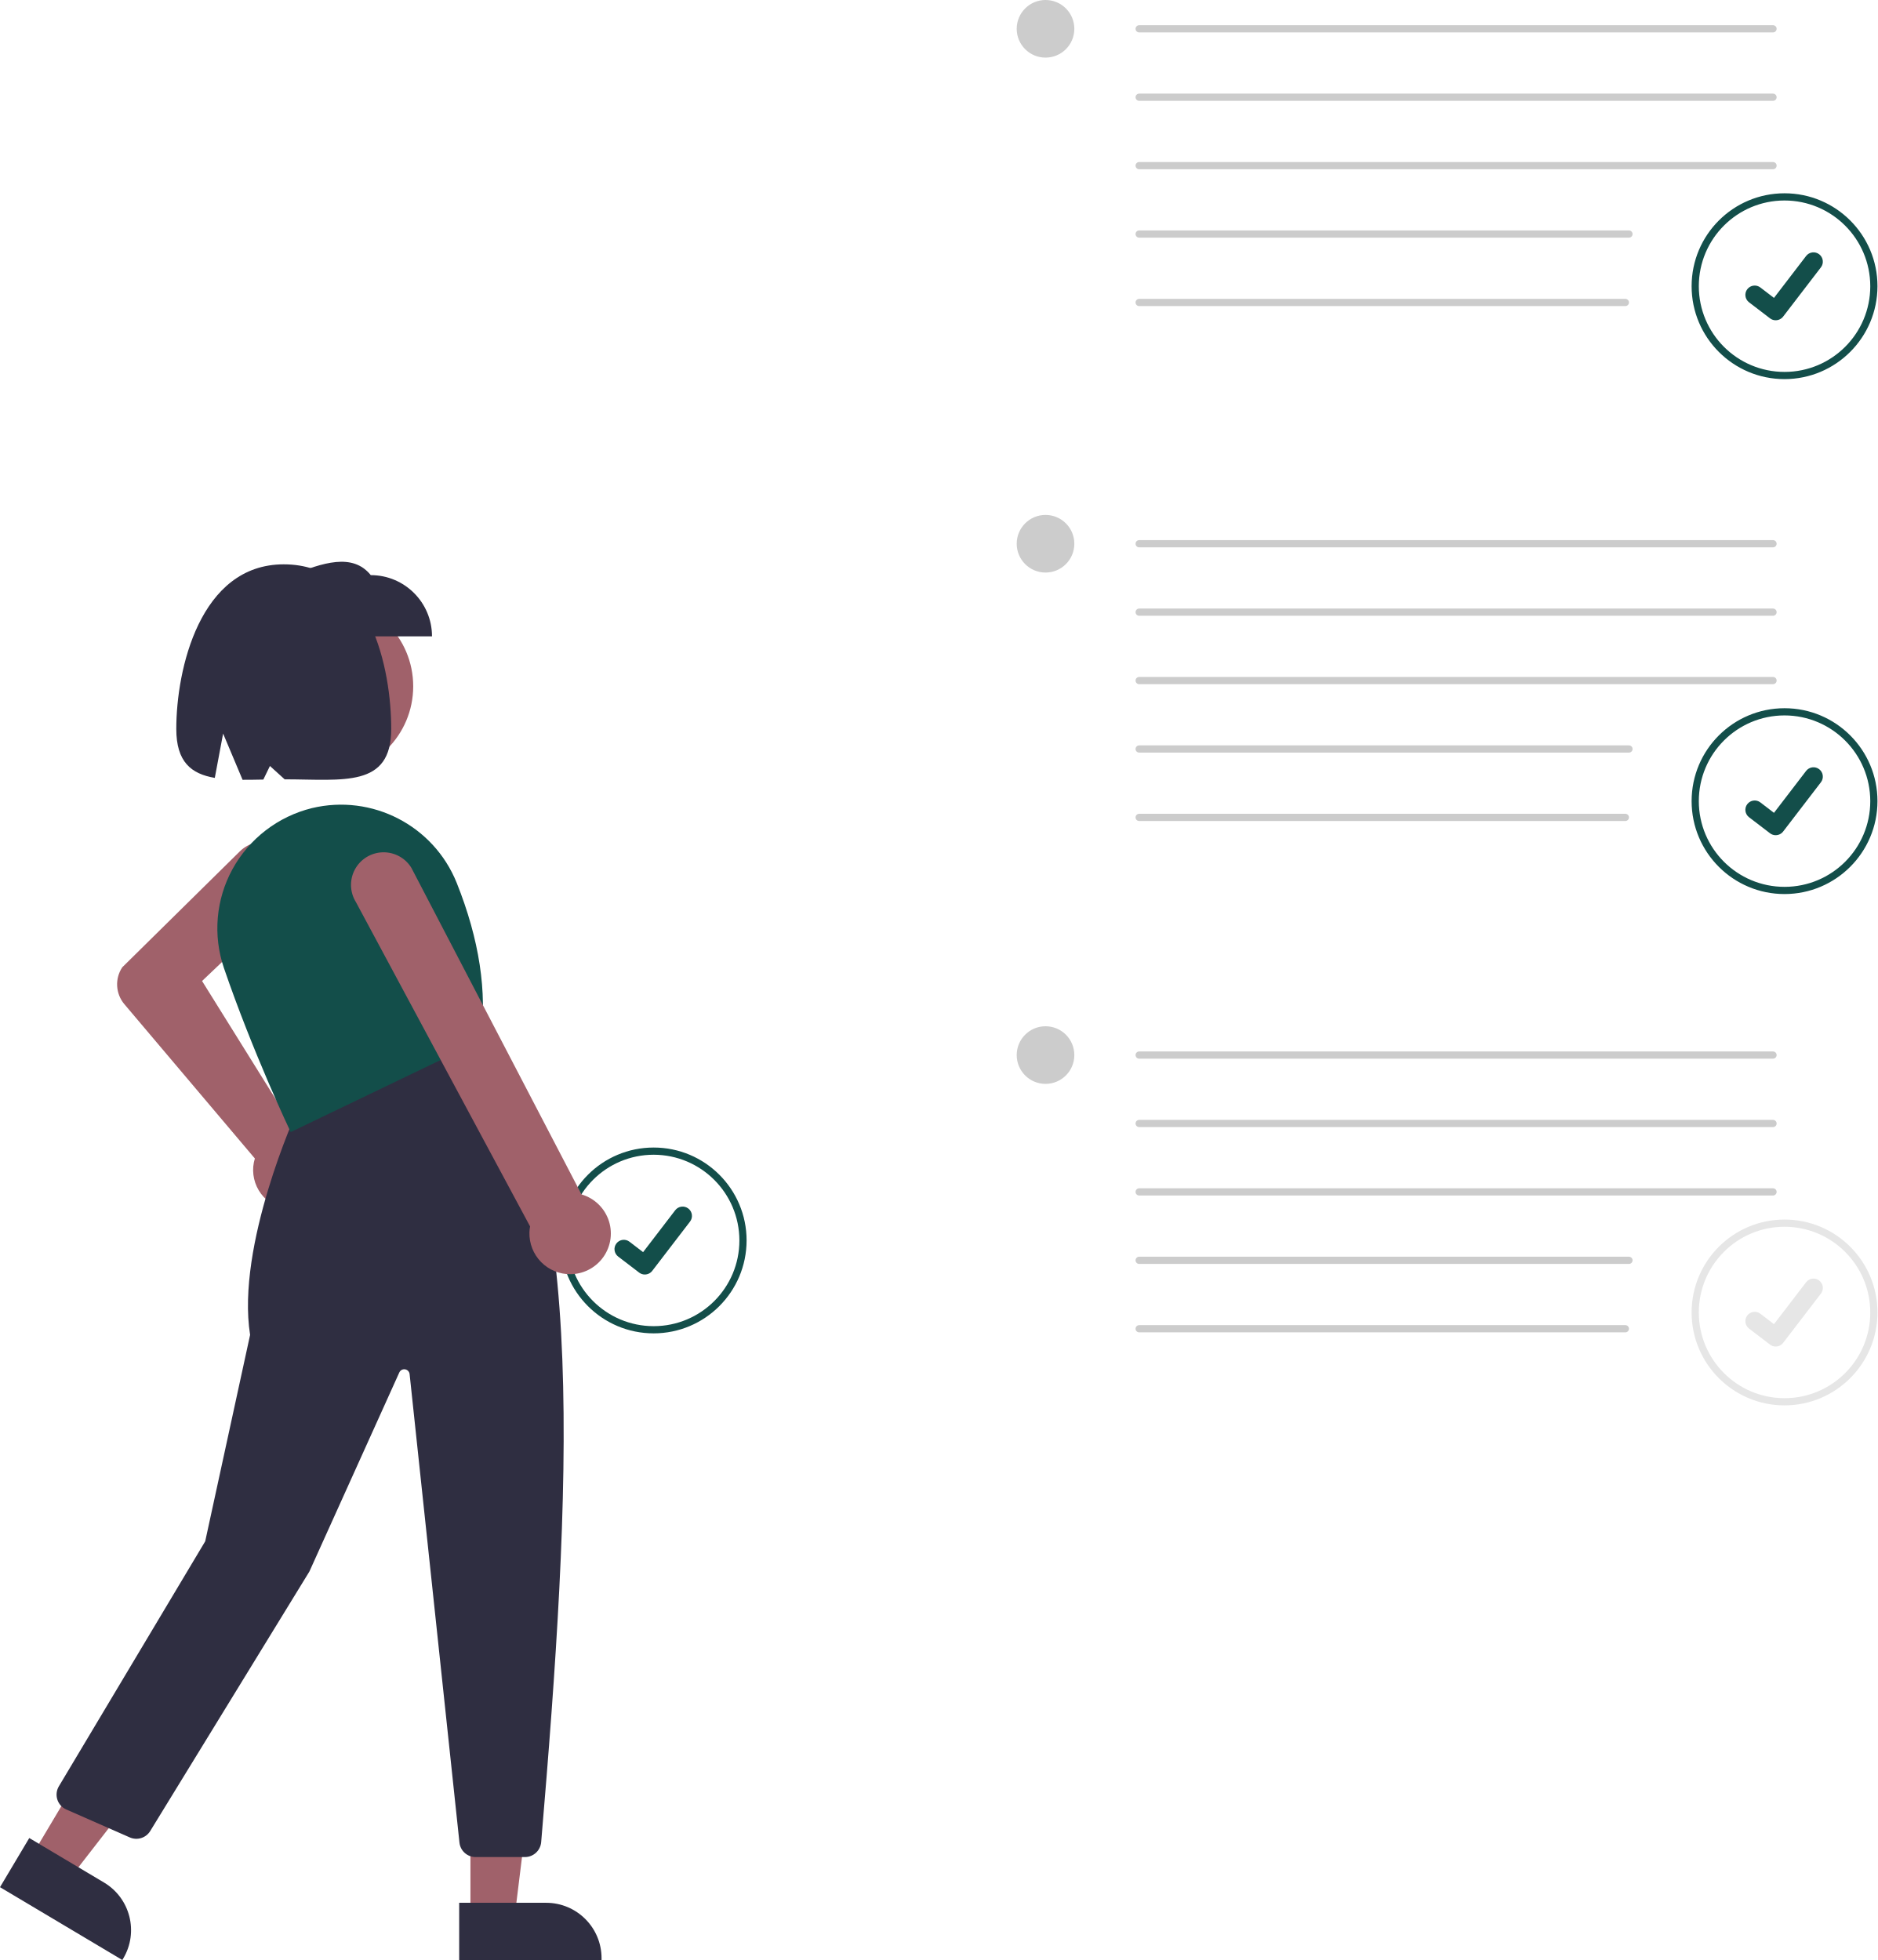
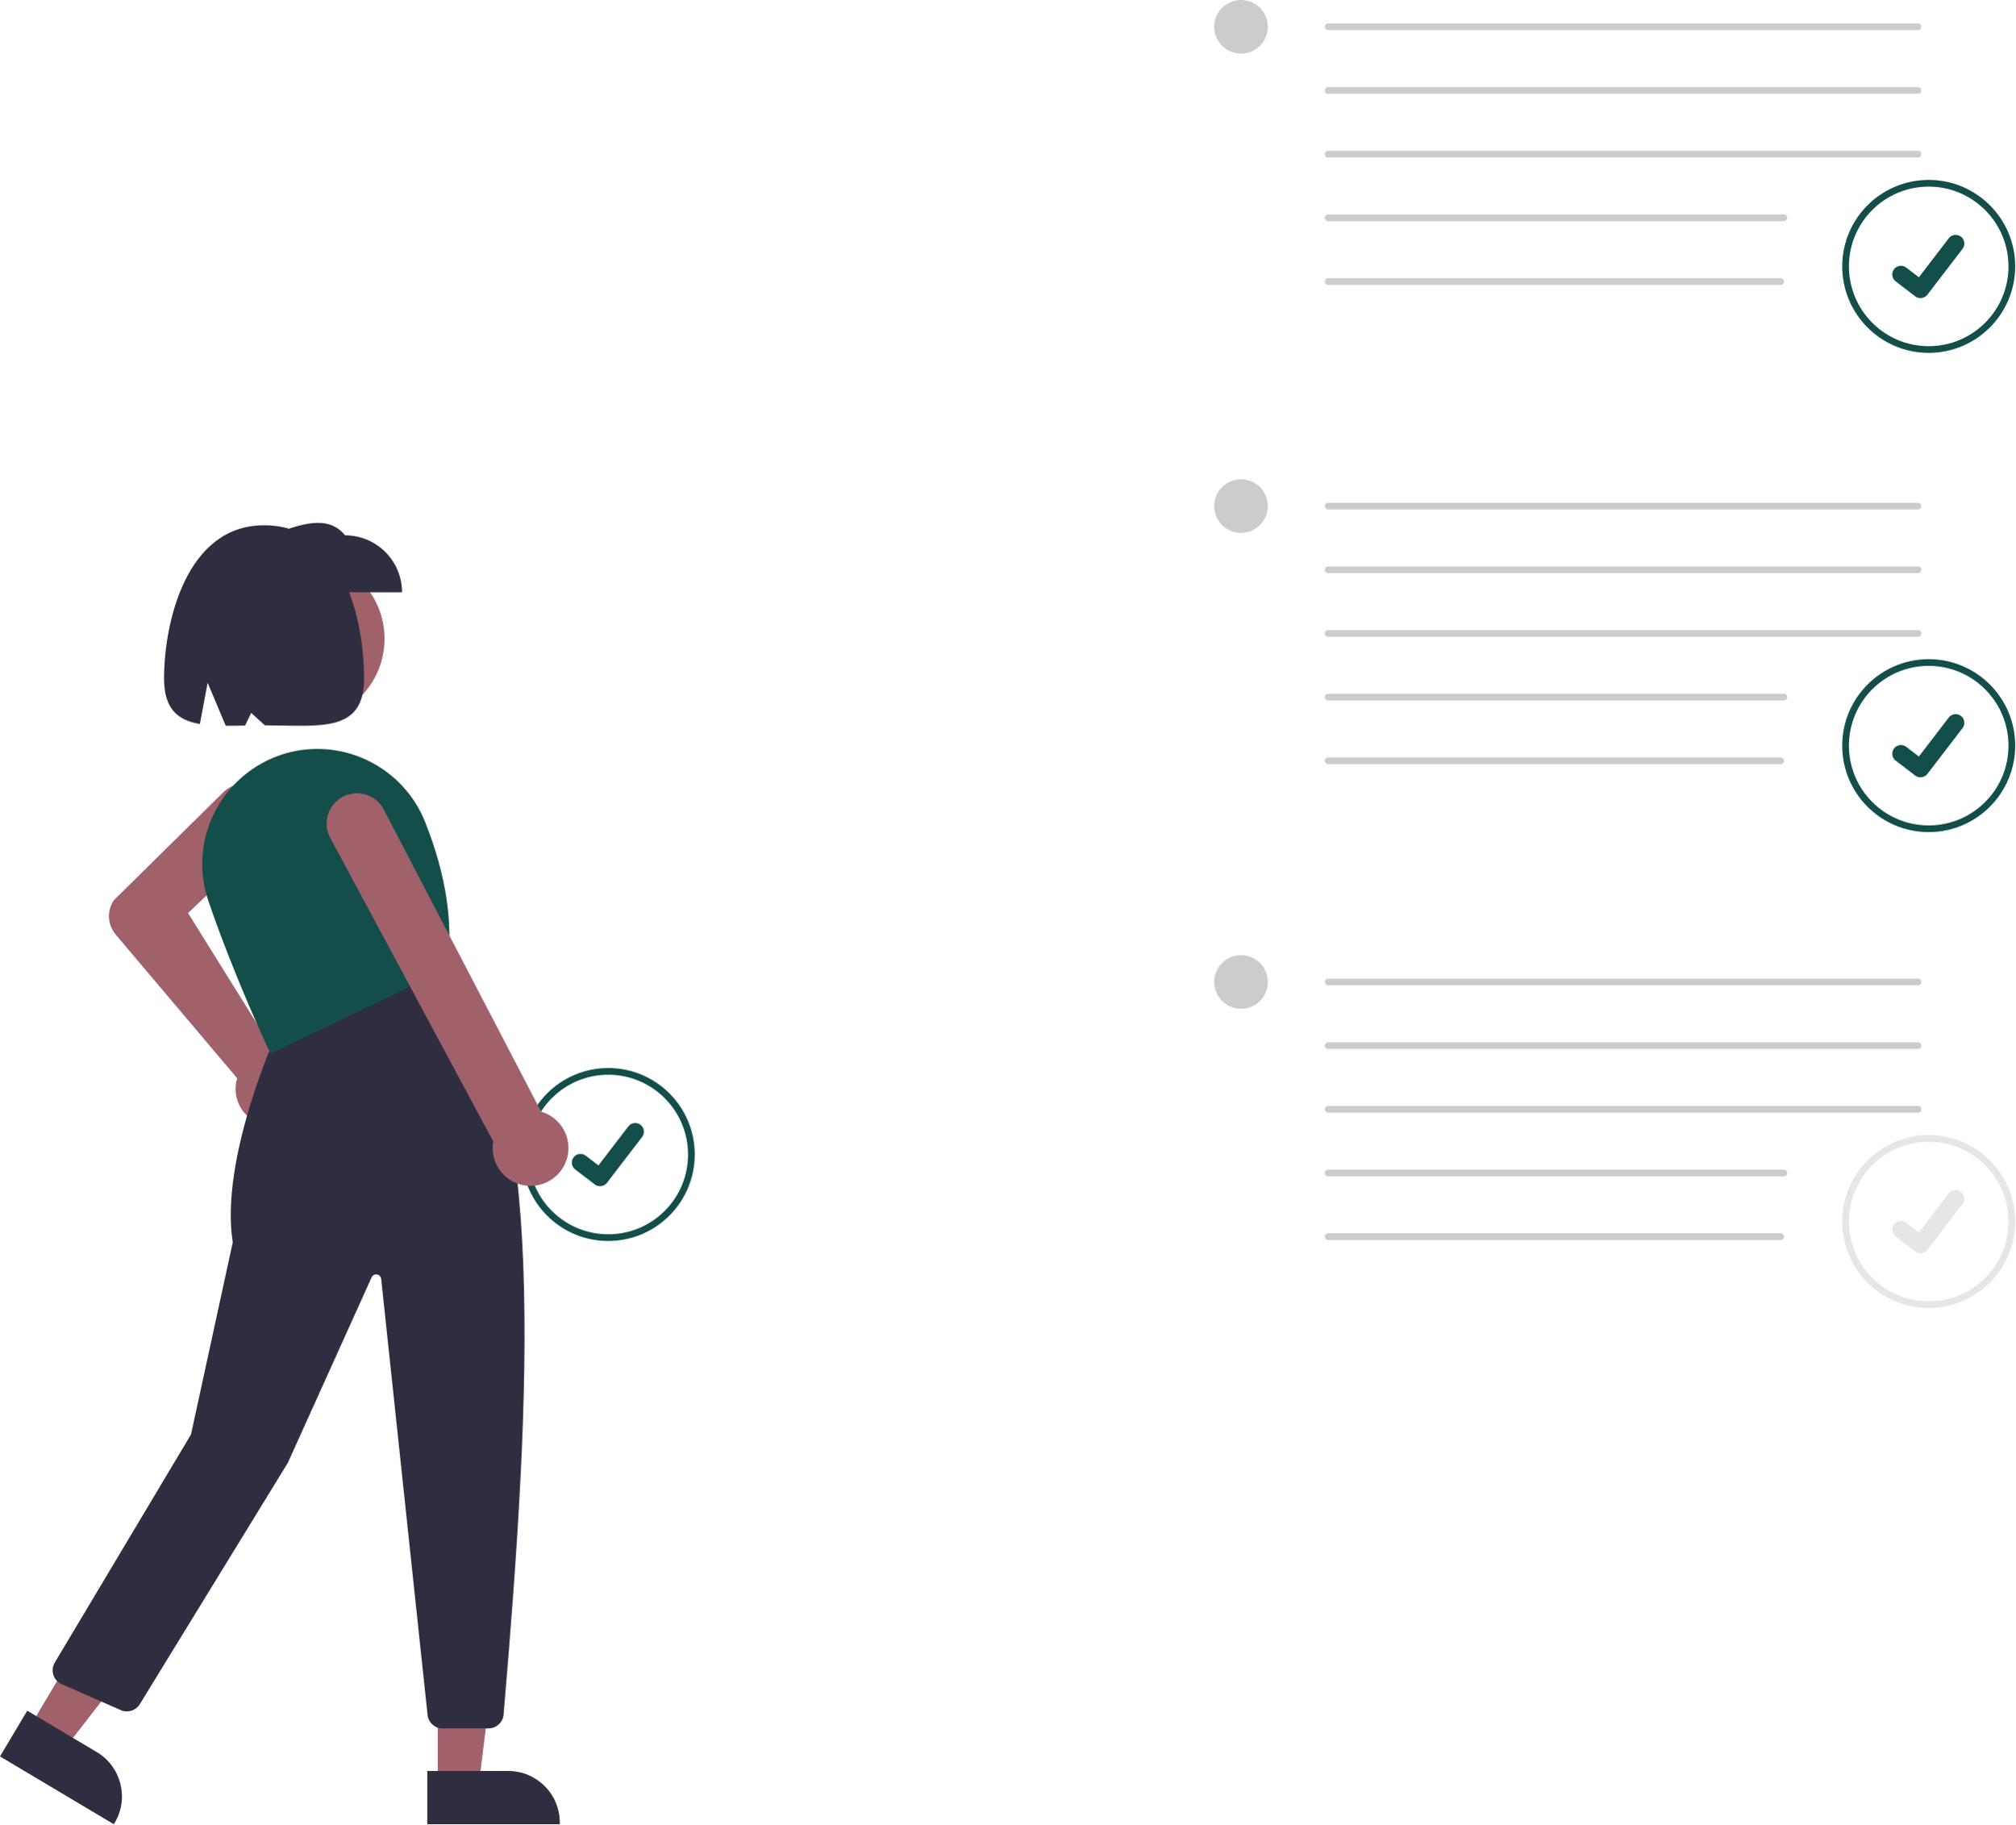
- <svg xmlns="http://www.w3.org/2000/svg" data-name="Layer 1" width="521.299" height="544.306" viewBox="0 0 521.299 544.306" version="1.1" id="svg72">
+ <svg xmlns="http://www.w3.org/2000/svg" data-name="Layer 1" width="601.299" height="544.306" viewBox="0 0 601.299 544.306" version="1.1" id="svg72">
  <defs id="defs76" />
  <path d="m 181.496,370.284 a 25.803,25.803 0 1 1 25.803,-25.803 25.832,25.832 0 0 1 -25.803,25.803 z m 0,-49.606 a 23.803,23.803 0 1 0 23.803,23.803 23.83,23.83 0 0 0 -23.803,-23.803 z" fill="#134e4a" id="path2" />
  <path id="f73b5929-bbea-48c2-a07c-236a7aa3f606-45" data-name="Path 395" d="m 179.038,353.942 a 2.572,2.572 0 0 1 -1.548,-0.514 l -0.028,-0.021 -5.829,-4.459 a 2.59,2.59 0 1 1 3.152,-4.112 l 3.776,2.895 8.922,-11.64 a 2.589,2.589 0 0 1 3.63,-0.48 l 7.5e-4,5.6e-4 -0.055,0.077 0.057,-0.077 a 2.592,2.592 0 0 1 0.479,3.631 l -10.494,13.685 a 2.591,2.591 0 0 1 -2.06,1.01 z" fill="#134e4a" />
  <circle cx="90.17" cy="190.593" r="24.561" fill="#a0616a" id="circle5" />
  <path d="m 81.302,335.925 q -0.464,0 -0.932,-0.041 a 11.003,11.003 0 0 1 -9.875,-13.116 10.301,10.301 0 0 1 0.27,-1.046 l -36.25,-42.873 a 8.545,8.545 0 0 1 -0.594,-10.185 l 0.066,-0.08 32.629,-32.174 a 9.432,9.432 0 1 1 13.121,13.553 L 56.104,272.43 81.976,313.954 a 10.471,10.471 0 0 1 1.459,0.18 11.002,11.002 0 0 1 -2.133,21.792 z" fill="#a0616a" id="path7" />
  <polygon points="238.911,485.133 220.817,485.134 220.819,532.422 233.079,532.421 " fill="#a0616a" id="polygon9" transform="translate(-90.19689)" />
  <path d="m 127.495,528.419 24.144,-10e-4 h 10e-4 a 15.386,15.386 0 0 1 15.386,15.386 v 0.5 l -39.531,10e-4 z" fill="#2f2e41" id="path11" />
  <polygon points="138.702,484.096 123.155,474.84 98.963,515.471 109.497,521.743 " fill="#a0616a" id="polygon13" transform="translate(-90.19689)" />
  <path d="m 8.127,510.432 20.745,12.352 8.4e-4,4.9e-4 a 15.386,15.386 0 0 1 5.348,21.092 l -0.256,0.43 L 0,524.082 Z" fill="#2f2e41" id="path15" />
  <path d="m 145.775,515.719 h -13.728 a 4.492,4.492 0 0 1 -4.475,-4.024 L 113.732,381.598 a 1.5,1.5 0 0 0 -2.859,-0.459 l -24.968,55.286 -44.204,72.08 a 4.521,4.521 0 0 1 -5.648,1.766 l -17.659,-7.77 a 4.501,4.501 0 0 1 -2.051,-6.428 l 40.636,-68.041 12.463,-57.328 c -3.92,-24.861 12.884,-61.823 13.054,-62.194 l 0.083,-0.181 50.526,-20.211 0.232,0.284 c 30.023,36.648 25.137,126.487 16.924,223.193 a 4.53,4.53 0 0 1 -4.486,4.123 z" fill="#2f2e41" id="path17" />
  <path d="m 80.714,314.387 -0.216,-0.453 c -0.103,-0.217 -10.395,-21.924 -18.329,-45.124 a 34.221,34.221 0 0 1 2.373,-27.425 34.594,34.594 0 0 1 22.061,-16.964 v 0 a 34.636,34.636 0 0 1 40.202,20.743 c 6.293,15.737 8.527,30.415 6.64,43.625 l -0.038,0.265 -0.241,0.115 z" fill="#134e4a" id="path19" />
  <path d="m 167.136,349.604 a 11.318,11.318 0 0 1 -8.677,4.25 v 0 a 11.307,11.307 0 0 1 -11.459,-11.612 10.9,10.9 0 0 1 0.18,-1.66 L 98.816,250.507 a 9.052,9.052 0 1 1 15.405,-9.51 l 47.247,90.707 a 11.295,11.295 0 0 1 5.667,17.9 z" fill="#a0616a" id="path21" />
  <path d="m 119.95,176.719 h -39 v -17 c 8.56,-3.401 16.937,-6.293 22,0 a 17,17 0 0 1 17,17 z" fill="#2f2e41" id="path23" />
  <path d="m 78.79,156.719 c -23.315,0 -29.841,29.224 -29.841,45.711 0,9.195 4.158,12.483 10.692,13.596 l 2.308,-12.307 5.405,12.837 c 1.835,0.009 3.764,-0.026 5.763,-0.064 l 1.833,-3.773 4.086,3.706 c 16.367,0.024 29.595,2.41 29.595,-13.994 0,-16.487 -5.723,-45.711 -29.84,-45.711 z" fill="#2f2e41" id="path25" />
-   <circle cx="290.299" cy="151" r="8" fill="#cccccc" id="circle27" />
-   <path d="m 495.496,248.284 a 25.803,25.803 0 1 1 25.803,-25.803 25.832,25.832 0 0 1 -25.803,25.803 z m 0,-49.606 a 23.803,23.803 0 1 0 23.803,23.803 23.83,23.83 0 0 0 -23.803,-23.803 z" fill="#134e4a" id="path29" />
-   <path id="b9831659-891b-45a6-8adc-1a9375a374c9-46" data-name="Path 395" d="m 493.038,231.942 a 2.572,2.572 0 0 1 -1.548,-0.514 l -0.028,-0.021 -5.829,-4.459 a 2.59,2.59 0 1 1 3.152,-4.112 l 3.776,2.895 8.922,-11.64 a 2.589,2.589 0 0 1 3.63,-0.48 l 7.5e-4,5.6e-4 -0.055,0.077 0.057,-0.077 a 2.592,2.592 0 0 1 0.479,3.631 l -10.494,13.685 a 2.591,2.591 0 0 1 -2.06,1.01 z" fill="#134e4a" />
-   <path d="m 492.299,152 h -176 a 1,1 0 0 1 0,-2 h 176 a 1,1 0 0 1 0,2 z" fill="#cccccc" id="path32" />
-   <path d="m 492.299,171 h -176 a 1,1 0 0 1 0,-2 h 176 a 1,1 0 0 1 0,2 z" fill="#cccccc" id="path34" />
-   <path d="m 492.299,190 h -176 a 1,1 0 0 1 0,-2 h 176 a 1,1 0 0 1 0,2 z" fill="#cccccc" id="path36" />
-   <path d="m 452.299,209 h -136 a 1,1 0 0 1 0,-2 h 136 a 1,1 0 0 1 0,2 z" fill="#cccccc" id="path38" />
-   <path d="m 451.299,228 h -135 a 1,1 0 0 1 0,-2 h 135 a 1,1 0 0 1 0,2 z" fill="#cccccc" id="path40" />
-   <circle cx="290.299" cy="8" r="8" fill="#cccccc" id="circle42" />
-   <path d="m 495.496,105.284 a 25.803,25.803 0 1 1 25.803,-25.803 25.832,25.832 0 0 1 -25.803,25.803 z m 0,-49.606 a 23.803,23.803 0 1 0 23.803,23.803 23.83,23.83 0 0 0 -23.803,-23.803 z" fill="#134e4a" id="path44" />
-   <path id="a4eaae8d-0473-4dfb-80cb-ce1489130d65-47" data-name="Path 395" d="m 493.038,88.942 a 2.572,2.572 0 0 1 -1.548,-0.514 l -0.028,-0.021 -5.829,-4.459 a 2.59,2.59 0 1 1 3.152,-4.112 l 3.776,2.895 8.922,-11.64 a 2.589,2.589 0 0 1 3.63,-0.48 l 7.5e-4,5.6e-4 -0.055,0.077 0.057,-0.077 a 2.592,2.592 0 0 1 0.479,3.631 l -10.494,13.685 a 2.591,2.591 0 0 1 -2.06,1.01 z" fill="#134e4a" />
-   <path d="m 492.299,9 h -176 a 1,1 0 0 1 0,-2 h 176 a 1,1 0 0 1 0,2 z" fill="#cccccc" id="path47" />
-   <path d="m 492.299,28 h -176 a 1,1 0 0 1 0,-2 h 176 a 1,1 0 0 1 0,2 z" fill="#cccccc" id="path49" />
-   <path d="m 492.299,47 h -176 a 1,1 0 0 1 0,-2 h 176 a 1,1 0 0 1 0,2 z" fill="#cccccc" id="path51" />
-   <path d="m 452.299,66 h -136 a 1,1 0 0 1 0,-2 h 136 a 1,1 0 0 1 0,2 z" fill="#cccccc" id="path53" />
-   <path d="m 451.299,85 h -135 a 1,1 0 0 1 0,-2 h 135 a 1,1 0 0 1 0,2 z" fill="#cccccc" id="path55" />
-   <circle cx="290.299" cy="293" r="8" fill="#cccccc" id="circle57" />
-   <path d="m 495.496,390.284 a 25.803,25.803 0 1 1 25.803,-25.803 25.832,25.832 0 0 1 -25.803,25.803 z m 0,-49.606 a 23.803,23.803 0 1 0 23.803,23.803 23.83,23.83 0 0 0 -23.803,-23.803 z" fill="#e6e6e6" id="path59" />
-   <path id="a21ca558-fa96-4264-98a7-0764bc68c1d4-48" data-name="Path 395" d="m 493.038,373.942 a 2.572,2.572 0 0 1 -1.548,-0.514 l -0.028,-0.021 -5.829,-4.459 a 2.59,2.59 0 1 1 3.152,-4.112 l 3.776,2.895 8.922,-11.64 a 2.589,2.589 0 0 1 3.63,-0.48 l 7.5e-4,5.6e-4 -0.055,0.077 0.057,-0.077 a 2.592,2.592 0 0 1 0.479,3.631 l -10.494,13.685 a 2.591,2.591 0 0 1 -2.06,1.01 z" fill="#e6e6e6" />
-   <path d="m 492.299,294 h -176 a 1,1 0 0 1 0,-2 h 176 a 1,1 0 0 1 0,2 z" fill="#cccccc" id="path62" />
-   <path d="m 492.299,313 h -176 a 1,1 0 0 1 0,-2 h 176 a 1,1 0 0 1 0,2 z" fill="#cccccc" id="path64" />
-   <path d="m 492.299,332 h -176 a 1,1 0 0 1 0,-2 h 176 a 1,1 0 0 1 0,2 z" fill="#cccccc" id="path66" />
-   <path d="m 452.299,351 h -136 a 1,1 0 0 1 0,-2 h 136 a 1,1 0 0 1 0,2 z" fill="#cccccc" id="path68" />
-   <path d="m 451.299,370 h -135 a 1,1 0 0 1 0,-2 h 135 a 1,1 0 0 1 0,2 z" fill="#cccccc" id="path70" />
+   <circle cx="370.299" cy="151" r="8" fill="#cccccc" id="circle27" />
+   <path d="m 575.496,248.284 a 25.803,25.803 0 1 1 25.803,-25.803 25.832,25.832 0 0 1 -25.803,25.803 z m 0,-49.606 a 23.803,23.803 0 1 0 23.803,23.803 23.83,23.83 0 0 0 -23.803,-23.803 z" fill="#134e4a" id="path29" />
+   <path id="b9831659-891b-45a6-8adc-1a9375a374c9-46" data-name="Path 395" d="m 573.038,231.942 a 2.572,2.572 0 0 1 -1.548,-0.514 l -0.028,-0.021 -5.829,-4.459 a 2.59,2.59 0 1 1 3.152,-4.112 l 3.776,2.895 8.922,-11.64 a 2.589,2.589 0 0 1 3.63,-0.48 l 7.5e-4,5.6e-4 -0.055,0.077 0.057,-0.077 a 2.592,2.592 0 0 1 0.479,3.631 l -10.494,13.685 a 2.591,2.591 0 0 1 -2.06,1.01 z" fill="#134e4a" />
+   <path d="m 572.299,152 h -176 a 1,1 0 0 1 0,-2 h 176 a 1,1 0 0 1 0,2 z" fill="#cccccc" id="path32" />
+   <path d="m 572.299,171 h -176 a 1,1 0 0 1 0,-2 h 176 a 1,1 0 0 1 0,2 z" fill="#cccccc" id="path34" />
+   <path d="m 572.299,190 h -176 a 1,1 0 0 1 0,-2 h 176 a 1,1 0 0 1 0,2 z" fill="#cccccc" id="path36" />
+   <path d="m 532.299,209 h -136 a 1,1 0 0 1 0,-2 h 136 a 1,1 0 0 1 0,2 z" fill="#cccccc" id="path38" />
+   <path d="m 531.299,228 h -135 a 1,1 0 0 1 0,-2 h 135 a 1,1 0 0 1 0,2 z" fill="#cccccc" id="path40" />
+   <circle cx="370.299" cy="8" r="8" fill="#cccccc" id="circle42" />
+   <path d="m 575.496,105.284 a 25.803,25.803 0 1 1 25.803,-25.803 25.832,25.832 0 0 1 -25.803,25.803 z m 0,-49.606 a 23.803,23.803 0 1 0 23.803,23.803 23.83,23.83 0 0 0 -23.803,-23.803 z" fill="#134e4a" id="path44" />
+   <path id="a4eaae8d-0473-4dfb-80cb-ce1489130d65-47" data-name="Path 395" d="m 573.038,88.942 a 2.572,2.572 0 0 1 -1.548,-0.514 l -0.028,-0.021 -5.829,-4.459 a 2.59,2.59 0 1 1 3.152,-4.112 l 3.776,2.895 8.922,-11.64 a 2.589,2.589 0 0 1 3.63,-0.48 l 7.5e-4,5.6e-4 -0.055,0.077 0.057,-0.077 a 2.592,2.592 0 0 1 0.479,3.631 l -10.494,13.685 a 2.591,2.591 0 0 1 -2.06,1.01 z" fill="#134e4a" />
+   <path d="m 572.299,9 h -176 a 1,1 0 0 1 0,-2 h 176 a 1,1 0 0 1 0,2 z" fill="#cccccc" id="path47" />
+   <path d="m 572.299,28 h -176 a 1,1 0 0 1 0,-2 h 176 a 1,1 0 0 1 0,2 z" fill="#cccccc" id="path49" />
+   <path d="m 572.299,47 h -176 a 1,1 0 0 1 0,-2 h 176 a 1,1 0 0 1 0,2 z" fill="#cccccc" id="path51" />
+   <path d="m 532.299,66 h -136 a 1,1 0 0 1 0,-2 h 136 a 1,1 0 0 1 0,2 z" fill="#cccccc" id="path53" />
+   <path d="m 531.299,85 h -135 a 1,1 0 0 1 0,-2 h 135 a 1,1 0 0 1 0,2 z" fill="#cccccc" id="path55" />
+   <circle cx="370.299" cy="293" r="8" fill="#cccccc" id="circle57" />
+   <path d="m 575.496,390.284 a 25.803,25.803 0 1 1 25.803,-25.803 25.832,25.832 0 0 1 -25.803,25.803 z m 0,-49.606 a 23.803,23.803 0 1 0 23.803,23.803 23.83,23.83 0 0 0 -23.803,-23.803 z" fill="#e6e6e6" id="path59" />
+   <path id="a21ca558-fa96-4264-98a7-0764bc68c1d4-48" data-name="Path 395" d="m 573.038,373.942 a 2.572,2.572 0 0 1 -1.548,-0.514 l -0.028,-0.021 -5.829,-4.459 a 2.59,2.59 0 1 1 3.152,-4.112 l 3.776,2.895 8.922,-11.64 a 2.589,2.589 0 0 1 3.63,-0.48 l 7.5e-4,5.6e-4 -0.055,0.077 0.057,-0.077 a 2.592,2.592 0 0 1 0.479,3.631 l -10.494,13.685 a 2.591,2.591 0 0 1 -2.06,1.01 z" fill="#e6e6e6" />
+   <path d="m 572.299,294 h -176 a 1,1 0 0 1 0,-2 h 176 a 1,1 0 0 1 0,2 z" fill="#cccccc" id="path62" />
+   <path d="m 572.299,313 h -176 a 1,1 0 0 1 0,-2 h 176 a 1,1 0 0 1 0,2 z" fill="#cccccc" id="path64" />
+   <path d="m 572.299,332 h -176 a 1,1 0 0 1 0,-2 h 176 a 1,1 0 0 1 0,2 z" fill="#cccccc" id="path66" />
+   <path d="m 532.299,351 h -136 a 1,1 0 0 1 0,-2 h 136 a 1,1 0 0 1 0,2 z" fill="#cccccc" id="path68" />
+   <path d="m 531.299,370 h -135 a 1,1 0 0 1 0,-2 h 135 a 1,1 0 0 1 0,2 z" fill="#cccccc" id="path70" />
</svg>
